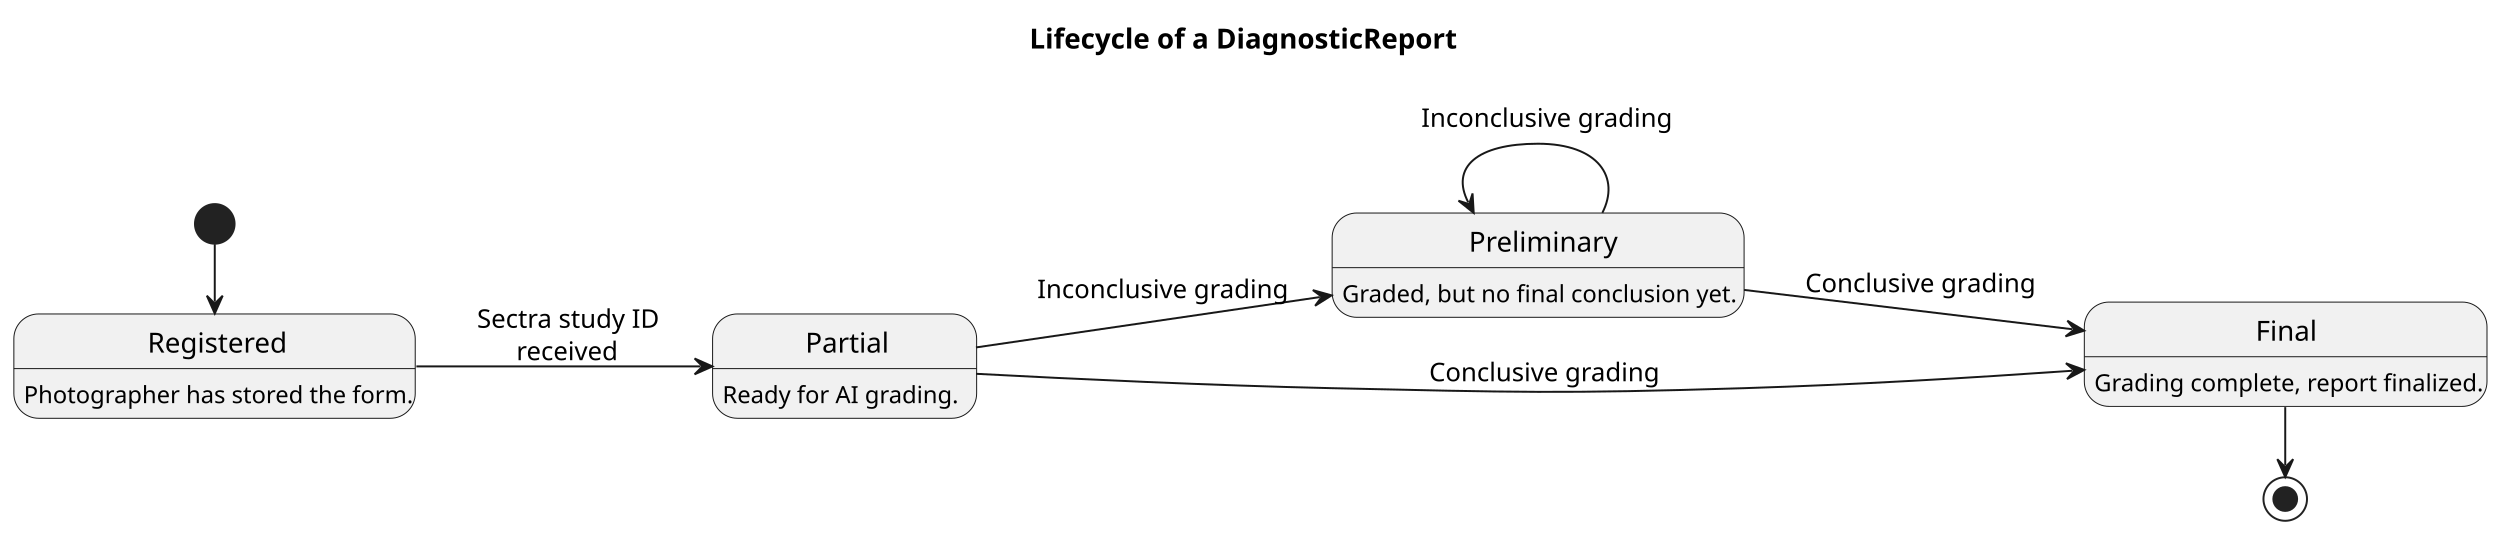
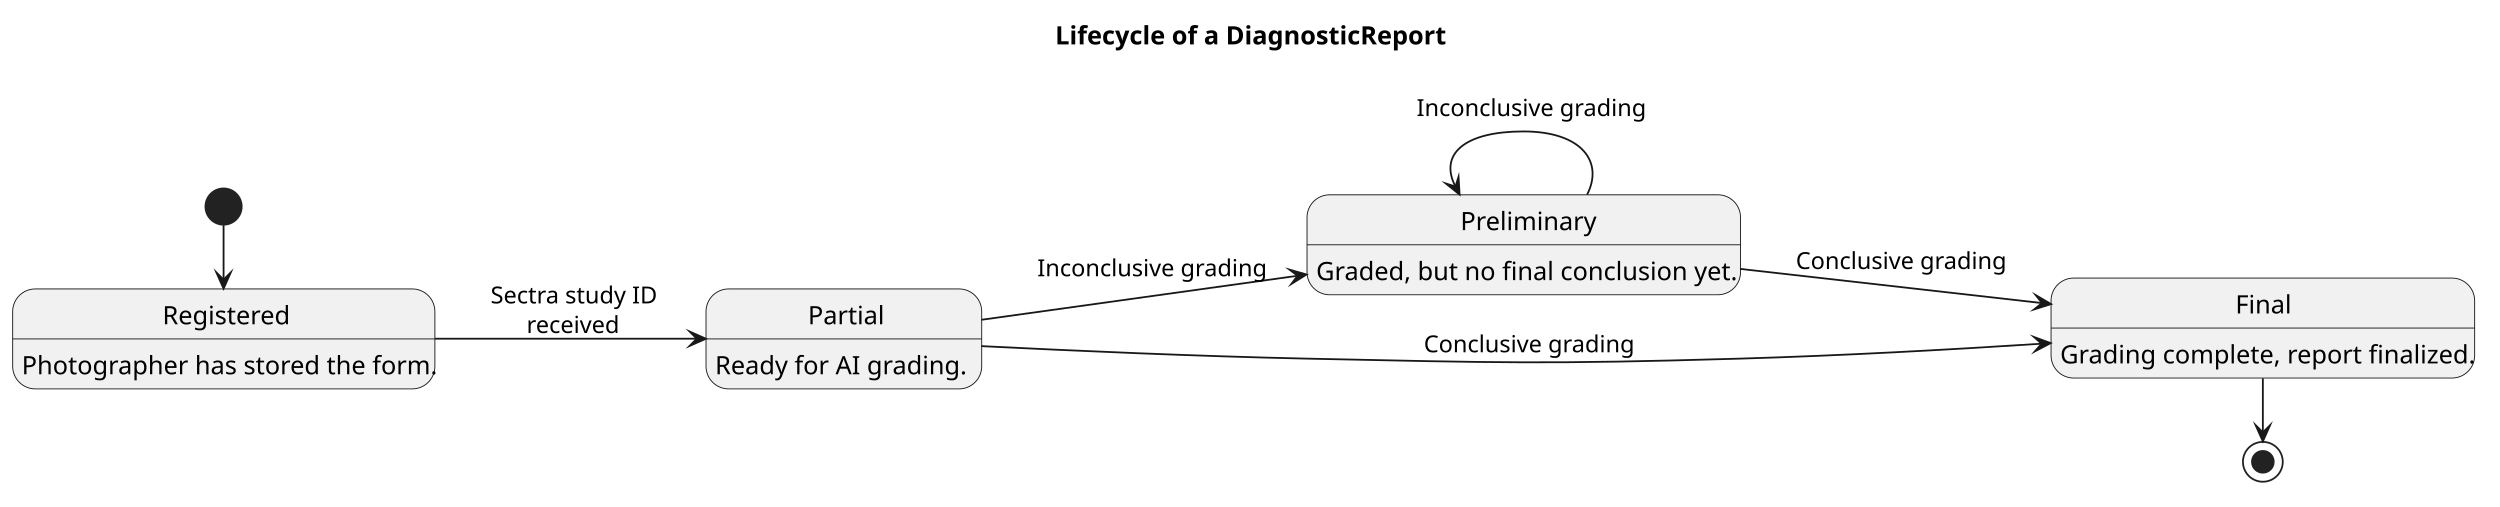
- <svg xmlns="http://www.w3.org/2000/svg" contentStyleType="text/css" data-diagram-type="STATE" height="269px" preserveAspectRatio="none" style="width:1263px;height:269px;background:#FFFFFF;" version="1.1" viewBox="0 0 1263 269" width="1263px" zoomAndPan="magnify">
+ <svg xmlns="http://www.w3.org/2000/svg" contentStyleType="text/css" data-diagram-type="STATE" height="280px" preserveAspectRatio="none" style="width:1381px;height:280px;background:#FFFFFF;" version="1.1" viewBox="0 0 1381 280" width="1381px" zoomAndPan="magnify">
  <defs />
  <g>
    <g class="title" data-source-line="1">
-       <text fill="#000000" font-family="sans-serif" font-size="14" font-weight="bold" lengthAdjust="spacing" textLength="209.269" x="520.08" y="24.533">Lifecycle of a DiagnosticReport</text>
+       <text fill="#000000" font-family="sans-serif" font-size="14" font-weight="700" lengthAdjust="spacing" textLength="209.269" x="582.865" y="24.533">Lifecycle of a DiagnosticReport</text>
    </g>
-     <g id="Registered">
-       <rect fill="#F1F1F1" height="52.703" rx="12.5" ry="12.5" style="stroke:#181818;stroke-width:0.5;" width="202.772" x="7" y="158.609" />
-       <line style="stroke:#181818;stroke-width:0.5;" x1="7" x2="209.772" y1="186.219" y2="186.219" />
-       <text fill="#000000" font-family="sans-serif" font-size="14" lengthAdjust="spacing" textLength="67.703" x="74.534" y="178.143">Registered</text>
-       <text fill="#000000" font-family="sans-serif" font-size="12" lengthAdjust="spacing" textLength="182.772" x="12" y="203.676">Photographer has stored the form.</text>
+     <g class="entity" data-qualified-name="Registered" data-source-line="8" id="ent0001">
+       <rect fill="#F1F1F1" height="55.219" rx="12.5" ry="12.5" style="stroke:#181818;stroke-width:0.5;" width="233.233" x="7" y="159.609" />
+       <line style="stroke:#181818;stroke-width:0.5;" x1="7" x2="240.233" y1="187.219" y2="187.219" />
+       <text fill="#000000" font-family="sans-serif" font-size="14" lengthAdjust="spacing" textLength="67.703" x="89.765" y="179.143">Registered</text>
+       <text fill="#000000" font-family="sans-serif" font-size="14" lengthAdjust="spacing" textLength="213.233" x="12" y="206.752">Photographer has stored the form.</text>
    </g>
-     <g id="Partial">
-       <rect fill="#F1F1F1" height="52.703" rx="12.5" ry="12.5" style="stroke:#181818;stroke-width:0.5;" width="133.397" x="360" y="158.609" />
-       <line style="stroke:#181818;stroke-width:0.5;" x1="360" x2="493.397" y1="186.219" y2="186.219" />
-       <text fill="#000000" font-family="sans-serif" font-size="14" lengthAdjust="spacing" textLength="39.683" x="406.857" y="178.143">Partial</text>
-       <text fill="#000000" font-family="sans-serif" font-size="12" lengthAdjust="spacing" textLength="113.397" x="365" y="203.676">Ready for AI grading.</text>
+     <g class="entity" data-qualified-name="Partial" data-source-line="9" id="ent0002">
+       <rect fill="#F1F1F1" height="55.219" rx="12.5" ry="12.5" style="stroke:#181818;stroke-width:0.5;" width="152.296" x="390" y="159.609" />
+       <line style="stroke:#181818;stroke-width:0.5;" x1="390" x2="542.296" y1="187.219" y2="187.219" />
+       <text fill="#000000" font-family="sans-serif" font-size="14" lengthAdjust="spacing" textLength="39.683" x="446.307" y="179.143">Partial</text>
+       <text fill="#000000" font-family="sans-serif" font-size="14" lengthAdjust="spacing" textLength="132.296" x="395" y="206.752">Ready for AI grading.</text>
    </g>
-     <g id="Preliminary">
-       <rect fill="#F1F1F1" height="52.703" rx="12.5" ry="12.5" style="stroke:#181818;stroke-width:0.5;" width="208.115" x="673" y="107.609" />
-       <line style="stroke:#181818;stroke-width:0.5;" x1="673" x2="881.115" y1="135.219" y2="135.219" />
-       <text fill="#000000" font-family="sans-serif" font-size="14" lengthAdjust="spacing" textLength="70.014" x="742.051" y="127.143">Preliminary</text>
-       <text fill="#000000" font-family="sans-serif" font-size="12" lengthAdjust="spacing" textLength="188.115" x="678" y="152.676">Graded, but no final conclusion yet.</text>
+     <g class="entity" data-qualified-name="Preliminary" data-source-line="10" id="ent0003">
+       <rect fill="#F1F1F1" height="55.219" rx="12.5" ry="12.5" style="stroke:#181818;stroke-width:0.5;" width="239.468" x="722" y="107.609" />
+       <line style="stroke:#181818;stroke-width:0.5;" x1="722" x2="961.468" y1="135.219" y2="135.219" />
+       <text fill="#000000" font-family="sans-serif" font-size="14" lengthAdjust="spacing" textLength="70.014" x="806.727" y="127.143">Preliminary</text>
+       <text fill="#000000" font-family="sans-serif" font-size="14" lengthAdjust="spacing" textLength="219.468" x="727" y="154.752">Graded, but no final conclusion yet.</text>
    </g>
-     <g id="Final">
-       <rect fill="#F1F1F1" height="52.703" rx="12.5" ry="12.5" style="stroke:#181818;stroke-width:0.5;" width="203.428" x="1053" y="152.609" />
-       <line style="stroke:#181818;stroke-width:0.5;" x1="1053" x2="1256.428" y1="180.219" y2="180.219" />
-       <text fill="#000000" font-family="sans-serif" font-size="14" lengthAdjust="spacing" textLength="30.345" x="1139.542" y="172.143">Final</text>
-       <text fill="#000000" font-family="sans-serif" font-size="12" lengthAdjust="spacing" textLength="183.428" x="1058" y="197.676">Grading complete, report finalized.</text>
+     <g class="entity" data-qualified-name="Final" data-source-line="11" id="ent0004">
+       <rect fill="#F1F1F1" height="55.219" rx="12.5" ry="12.5" style="stroke:#181818;stroke-width:0.5;" width="233.999" x="1133" y="153.609" />
+       <line style="stroke:#181818;stroke-width:0.5;" x1="1133" x2="1366.999" y1="181.219" y2="181.219" />
+       <text fill="#000000" font-family="sans-serif" font-size="14" lengthAdjust="spacing" textLength="30.345" x="1234.827" y="173.143">Final</text>
+       <text fill="#000000" font-family="sans-serif" font-size="14" lengthAdjust="spacing" textLength="213.999" x="1138" y="200.752">Grading complete, report finalized.</text>
    </g>
-     <ellipse cx="108.5" cy="113.109" fill="#222222" rx="10" ry="10" style="stroke:#222222;stroke-width:1;" />
-     <ellipse cx="1154.5" cy="252.109" fill="none" rx="11" ry="11" style="stroke:#222222;stroke-width:1;" />
-     <ellipse cx="1154.5" cy="252.109" fill="#222222" rx="6" ry="6" style="stroke:#222222;stroke-width:1;" />
-     <g class="link" data-entity-1=".start." data-entity-2="Registered" data-source-line="15" data-uid="lnk3" id="link_.start._Registered">
-       <path d="M108.5,123.369 C108.5,135.039 108.5,140.719 108.5,152.389" fill="none" id="*start*-to-Registered" style="stroke:#181818;stroke-width:1;" />
-       <polygon fill="#181818" points="108.5,158.389,112.5,149.389,108.5,153.389,104.5,149.389,108.5,158.389" style="stroke:#181818;stroke-width:1;" />
+     <g class="start_entity" data-qualified-name=".start." data-source-line="15" id="ent0005">
+       <ellipse cx="123.5" cy="114.109" fill="#222222" rx="10" ry="10" style="stroke:#222222;stroke-width:1;" />
    </g>
-     <g class="link" data-entity-1="Registered" data-entity-2="Partial" data-source-line="16" data-uid="lnk4" id="link_Registered_Partial">
-       <path d="M210.35,185.109 C259.3,185.109 310.71,185.109 353.91,185.109" fill="none" id="Registered-to-Partial" style="stroke:#181818;stroke-width:1;" />
-       <polygon fill="#181818" points="359.91,185.109,350.91,181.109,354.91,185.109,350.91,189.109,359.91,185.109" style="stroke:#181818;stroke-width:1;" />
-       <text fill="#000000" font-family="sans-serif" font-size="13" lengthAdjust="spacing" textLength="88.867" x="241" y="165.605">Sectra study ID</text>
-       <text fill="#000000" font-family="sans-serif" font-size="13" lengthAdjust="spacing" textLength="49.137" x="260.865" y="181.956">received</text>
+     <g class="end_entity" data-qualified-name=".end." data-source-line="21" id="ent0013">
+       <ellipse cx="1250" cy="255.109" fill="none" rx="11" ry="11" style="stroke:#222222;stroke-width:1;" />
+       <ellipse cx="1250" cy="255.109" fill="#222222" rx="6" ry="6" style="stroke:#222222;stroke-width:1;" />
    </g>
-     <g class="link" data-entity-1="Partial" data-entity-2="Preliminary" data-source-line="17" data-uid="lnk5" id="link_Partial_Preliminary">
-       <path d="M493.05,175.519 C543.62,168.119 608.603,158.609 666.783,150.089" fill="none" id="Partial-to-Preliminary" style="stroke:#181818;stroke-width:1;" />
-       <polygon fill="#181818" points="672.72,149.219,663.235,146.566,667.773,149.944,664.395,154.481,672.72,149.219" style="stroke:#181818;stroke-width:1;" />
-       <text fill="#000000" font-family="sans-serif" font-size="13" lengthAdjust="spacing" textLength="118.517" x="524" y="150.605">Inconclusive grading</text>
+     <g class="link" data-entity-1="ent0005" data-entity-2="ent0001" data-link-type="dependency" data-source-line="15" id="lnk6">
+       <path d="M123.5,124.379 C123.5,136.069 123.5,142.759 123.5,154.449" fill="none" id="*start*-to-Registered" style="stroke:#181818;stroke-width:1;" />
+       <polygon fill="#181818" points="123.5,159.449,127.5,150.449,123.5,154.449,119.5,150.449,123.5,159.449" style="stroke:#181818;stroke-width:1;stroke-linejoin:miter;stroke-miterlimit:10;" />
    </g>
-     <g class="link" data-entity-1="Preliminary" data-entity-2="Preliminary" data-source-line="18" data-uid="lnk7" id="link_Preliminary_Preliminary">
-       <path d="M741.758,102.228 C732.618,84.518 746.2,72.609 777,72.609 C807.8,72.609 818.63,89.849 809.49,107.559" fill="none" id="Preliminary-backto-Preliminary" style="stroke:#181818;stroke-width:1;" />
-       <polygon fill="#181818" points="744.51,107.559,743.937,97.727,742.217,103.116,736.828,101.396,744.51,107.559" style="stroke:#181818;stroke-width:1;" />
-       <text fill="#000000" font-family="sans-serif" font-size="13" lengthAdjust="spacing" textLength="118.517" x="718" y="64.105">Inconclusive grading</text>
+     <g class="link" data-entity-1="ent0001" data-entity-2="ent0002" data-link-type="dependency" data-source-line="16" id="lnk7">
+       <path d="M240.25,187.109 C289.71,187.109 341.01,187.109 384.9,187.109" fill="none" id="Registered-to-Partial" style="stroke:#181818;stroke-width:1;" />
+       <polygon fill="#181818" points="389.9,187.109,380.9,183.109,384.9,187.109,380.9,191.109,389.9,187.109" style="stroke:#181818;stroke-width:1;stroke-linejoin:miter;stroke-miterlimit:10;" />
+       <text fill="#000000" font-family="sans-serif" font-size="13" lengthAdjust="spacing" textLength="88.867" x="271" y="167.605">Sectra study ID</text>
+       <text fill="#000000" font-family="sans-serif" font-size="13" lengthAdjust="spacing" textLength="49.137" x="290.865" y="183.956">received</text>
    </g>
-     <g class="link" data-entity-1="Preliminary" data-entity-2="Final" data-source-line="19" data-uid="lnk8" id="link_Preliminary_Final">
-       <path d="M881.1,146.469 C934.62,152.879 993.793,159.965 1046.943,166.335" fill="none" id="Preliminary-to-Final" style="stroke:#181818;stroke-width:1;" />
-       <polygon fill="#181818" points="1052.9,167.049,1044.44,162.007,1047.936,166.454,1043.488,169.95,1052.9,167.049" style="stroke:#181818;stroke-width:1;" />
-       <text fill="#000000" font-family="sans-serif" font-size="13" lengthAdjust="spacing" textLength="110.564" x="912" y="147.605">Conclusive grading</text>
+     <g class="link" data-entity-1="ent0002" data-entity-2="ent0003" data-link-type="dependency" data-source-line="17" id="lnk8">
+       <path d="M542.13,176.649 C593.58,169.489 657.918,160.529 716.778,152.329" fill="none" id="Partial-to-Preliminary" style="stroke:#181818;stroke-width:1;" />
+       <polygon fill="#181818" points="721.73,151.639,712.264,148.919,716.778,152.329,713.368,156.843,721.73,151.639" style="stroke:#181818;stroke-width:1;stroke-linejoin:miter;stroke-miterlimit:10;" />
+       <text fill="#000000" font-family="sans-serif" font-size="13" lengthAdjust="spacing" textLength="118.517" x="573" y="152.605">Inconclusive grading</text>
    </g>
-     <g class="link" data-entity-1="Partial" data-entity-2="Final" data-source-line="20" data-uid="lnk9" id="link_Partial_Final">
-       <path d="M493.12,188.849 C542.55,191.469 612.01,194.739 673,196.109 C765.42,198.179 788.6,198.989 881,196.109 C937.97,194.329 995.565,190.899 1046.965,187.299" fill="none" id="Partial-to-Final" style="stroke:#181818;stroke-width:1;" />
-       <polygon fill="#181818" points="1052.95,186.879,1043.693,183.518,1047.962,187.229,1044.252,191.498,1052.95,186.879" style="stroke:#181818;stroke-width:1;" />
-       <text fill="#000000" font-family="sans-serif" font-size="13" lengthAdjust="spacing" textLength="110.564" x="722" y="192.605">Conclusive grading</text>
+     <g class="link" data-entity-1="ent0003" data-entity-2="ent0003" data-link-type="dependency" data-source-line="18" id="lnk10">
+       <path d="M803.983,103.038 C794.793,85.268 808.83,72.609 841.5,72.609 C874.17,72.609 885.91,89.709 876.72,107.479" fill="none" id="Preliminary-backto-Preliminary" style="stroke:#181818;stroke-width:1;" />
+       <polygon fill="#181818" points="806.28,107.479,805.699,97.648,803.983,103.038,798.593,101.323,806.28,107.479" style="stroke:#181818;stroke-width:1;stroke-linejoin:miter;stroke-miterlimit:10;" />
+       <text fill="#000000" font-family="sans-serif" font-size="13" lengthAdjust="spacing" textLength="118.517" x="782.5" y="64.105">Inconclusive grading</text>
    </g>
-     <g class="link" data-entity-1="Final" data-entity-2=".end." data-source-line="21" data-uid="lnk11" id="link_Final_.end.">
-       <path d="M1154.5,205.699 C1154.5,217.459 1154.5,223.229 1154.5,234.989" fill="none" id="Final-to-*end*" style="stroke:#181818;stroke-width:1;" />
-       <polygon fill="#181818" points="1154.5,240.989,1158.5,231.989,1154.5,235.989,1150.5,231.989,1154.5,240.989" style="stroke:#181818;stroke-width:1;" />
+     <g class="link" data-entity-1="ent0003" data-entity-2="ent0004" data-link-type="dependency" data-source-line="19" id="lnk11">
+       <path d="M961.17,148.539 C1015.3,154.659 1074.212,161.327 1128.022,167.417" fill="none" id="Preliminary-to-Final" style="stroke:#181818;stroke-width:1;" />
+       <polygon fill="#181818" points="1132.99,167.979,1124.497,162.993,1128.022,167.417,1123.597,170.942,1132.99,167.979" style="stroke:#181818;stroke-width:1;stroke-linejoin:miter;stroke-miterlimit:10;" />
+       <text fill="#000000" font-family="sans-serif" font-size="13" lengthAdjust="spacing" textLength="110.564" x="992" y="148.605">Conclusive grading</text>
+     </g>
+     <g class="link" data-entity-1="ent0002" data-entity-2="ent0004" data-link-type="dependency" data-source-line="20" id="lnk12">
+       <path d="M542.01,191.199 C592.8,193.749 661.42,196.799 722,198.109 C828.2,200.399 854.82,201.239 961,198.109 C1017.57,196.439 1075.33,193.252 1127.77,189.862" fill="none" id="Partial-to-Final" style="stroke:#181818;stroke-width:1;" />
+       <polygon fill="#181818" points="1132.76,189.539,1123.521,186.128,1127.77,189.862,1124.037,194.112,1132.76,189.539" style="stroke:#181818;stroke-width:1;stroke-linejoin:miter;stroke-miterlimit:10;" />
+       <text fill="#000000" font-family="sans-serif" font-size="13" lengthAdjust="spacing" textLength="110.564" x="786.5" y="194.605">Conclusive grading</text>
+     </g>
+     <g class="link" data-entity-1="ent0004" data-entity-2="ent0013" data-link-type="dependency" data-source-line="21" id="lnk14">
+       <path d="M1250,209.039 C1250,220.639 1250,227.239 1250,238.839" fill="none" id="Final-to-*end*" style="stroke:#181818;stroke-width:1;" />
+       <polygon fill="#181818" points="1250,243.839,1254,234.839,1250,238.839,1246,234.839,1250,243.839" style="stroke:#181818;stroke-width:1;stroke-linejoin:miter;stroke-miterlimit:10;" />
    </g>
  </g>
</svg>
